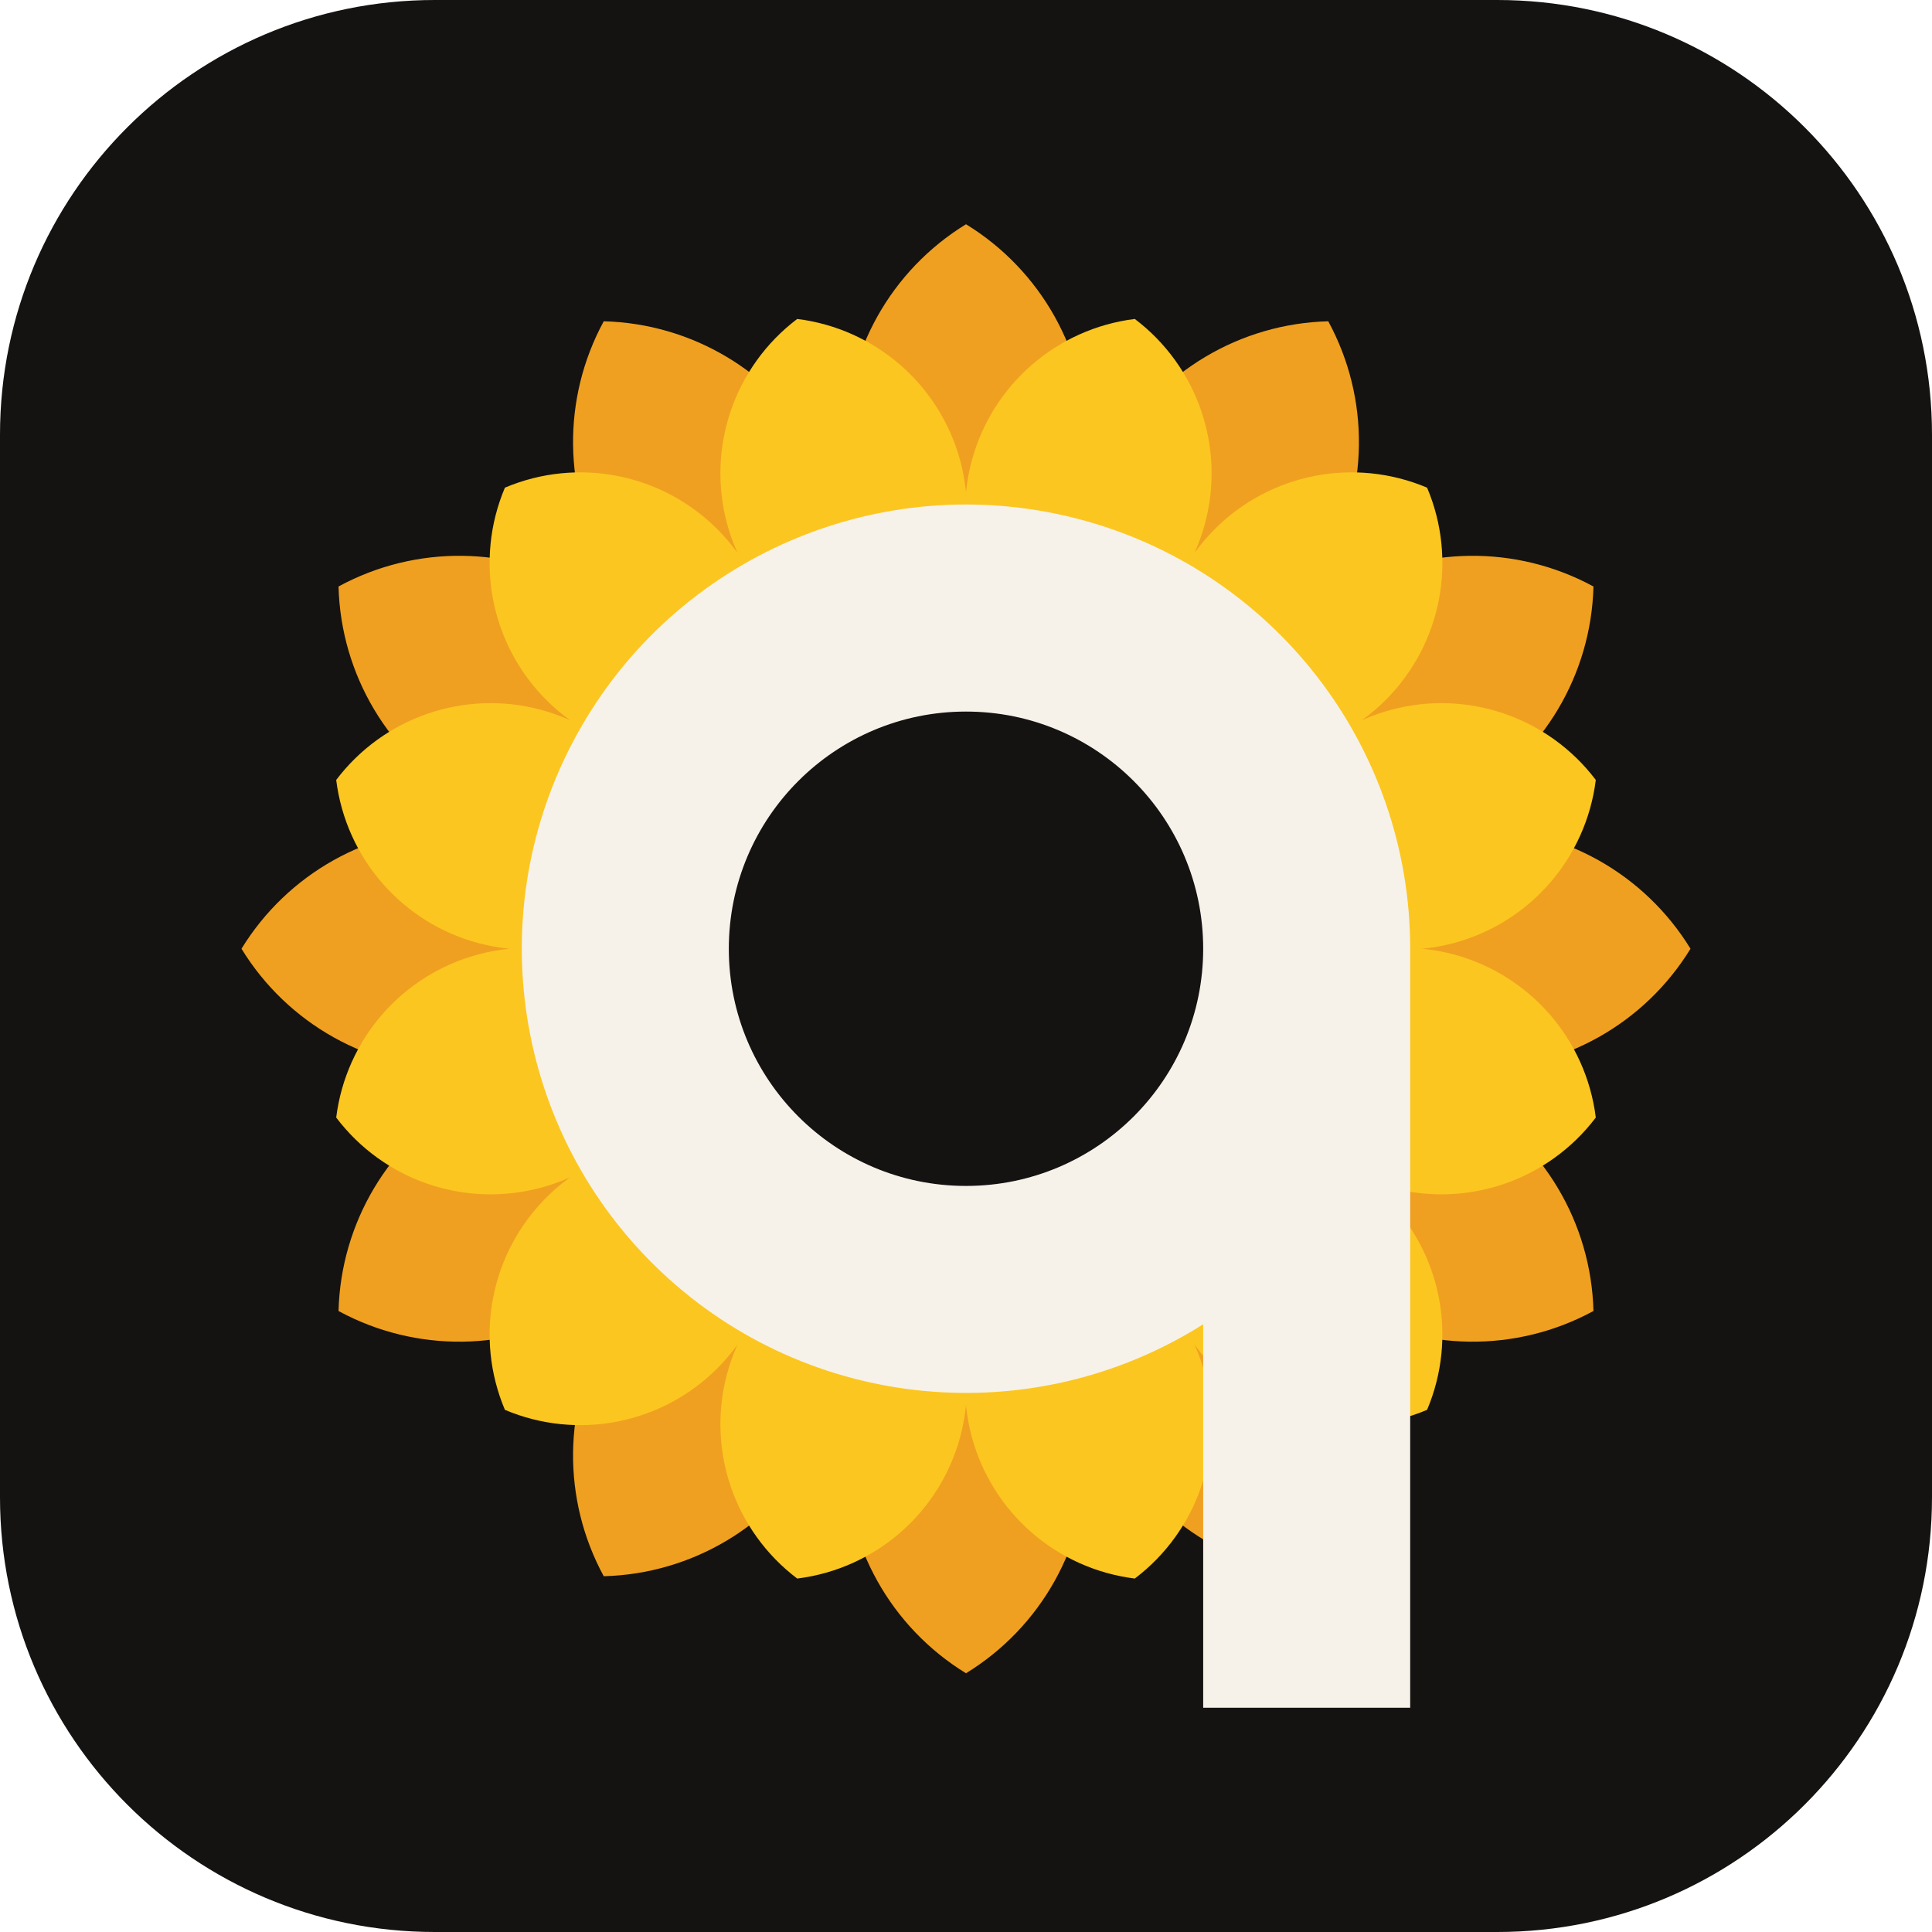
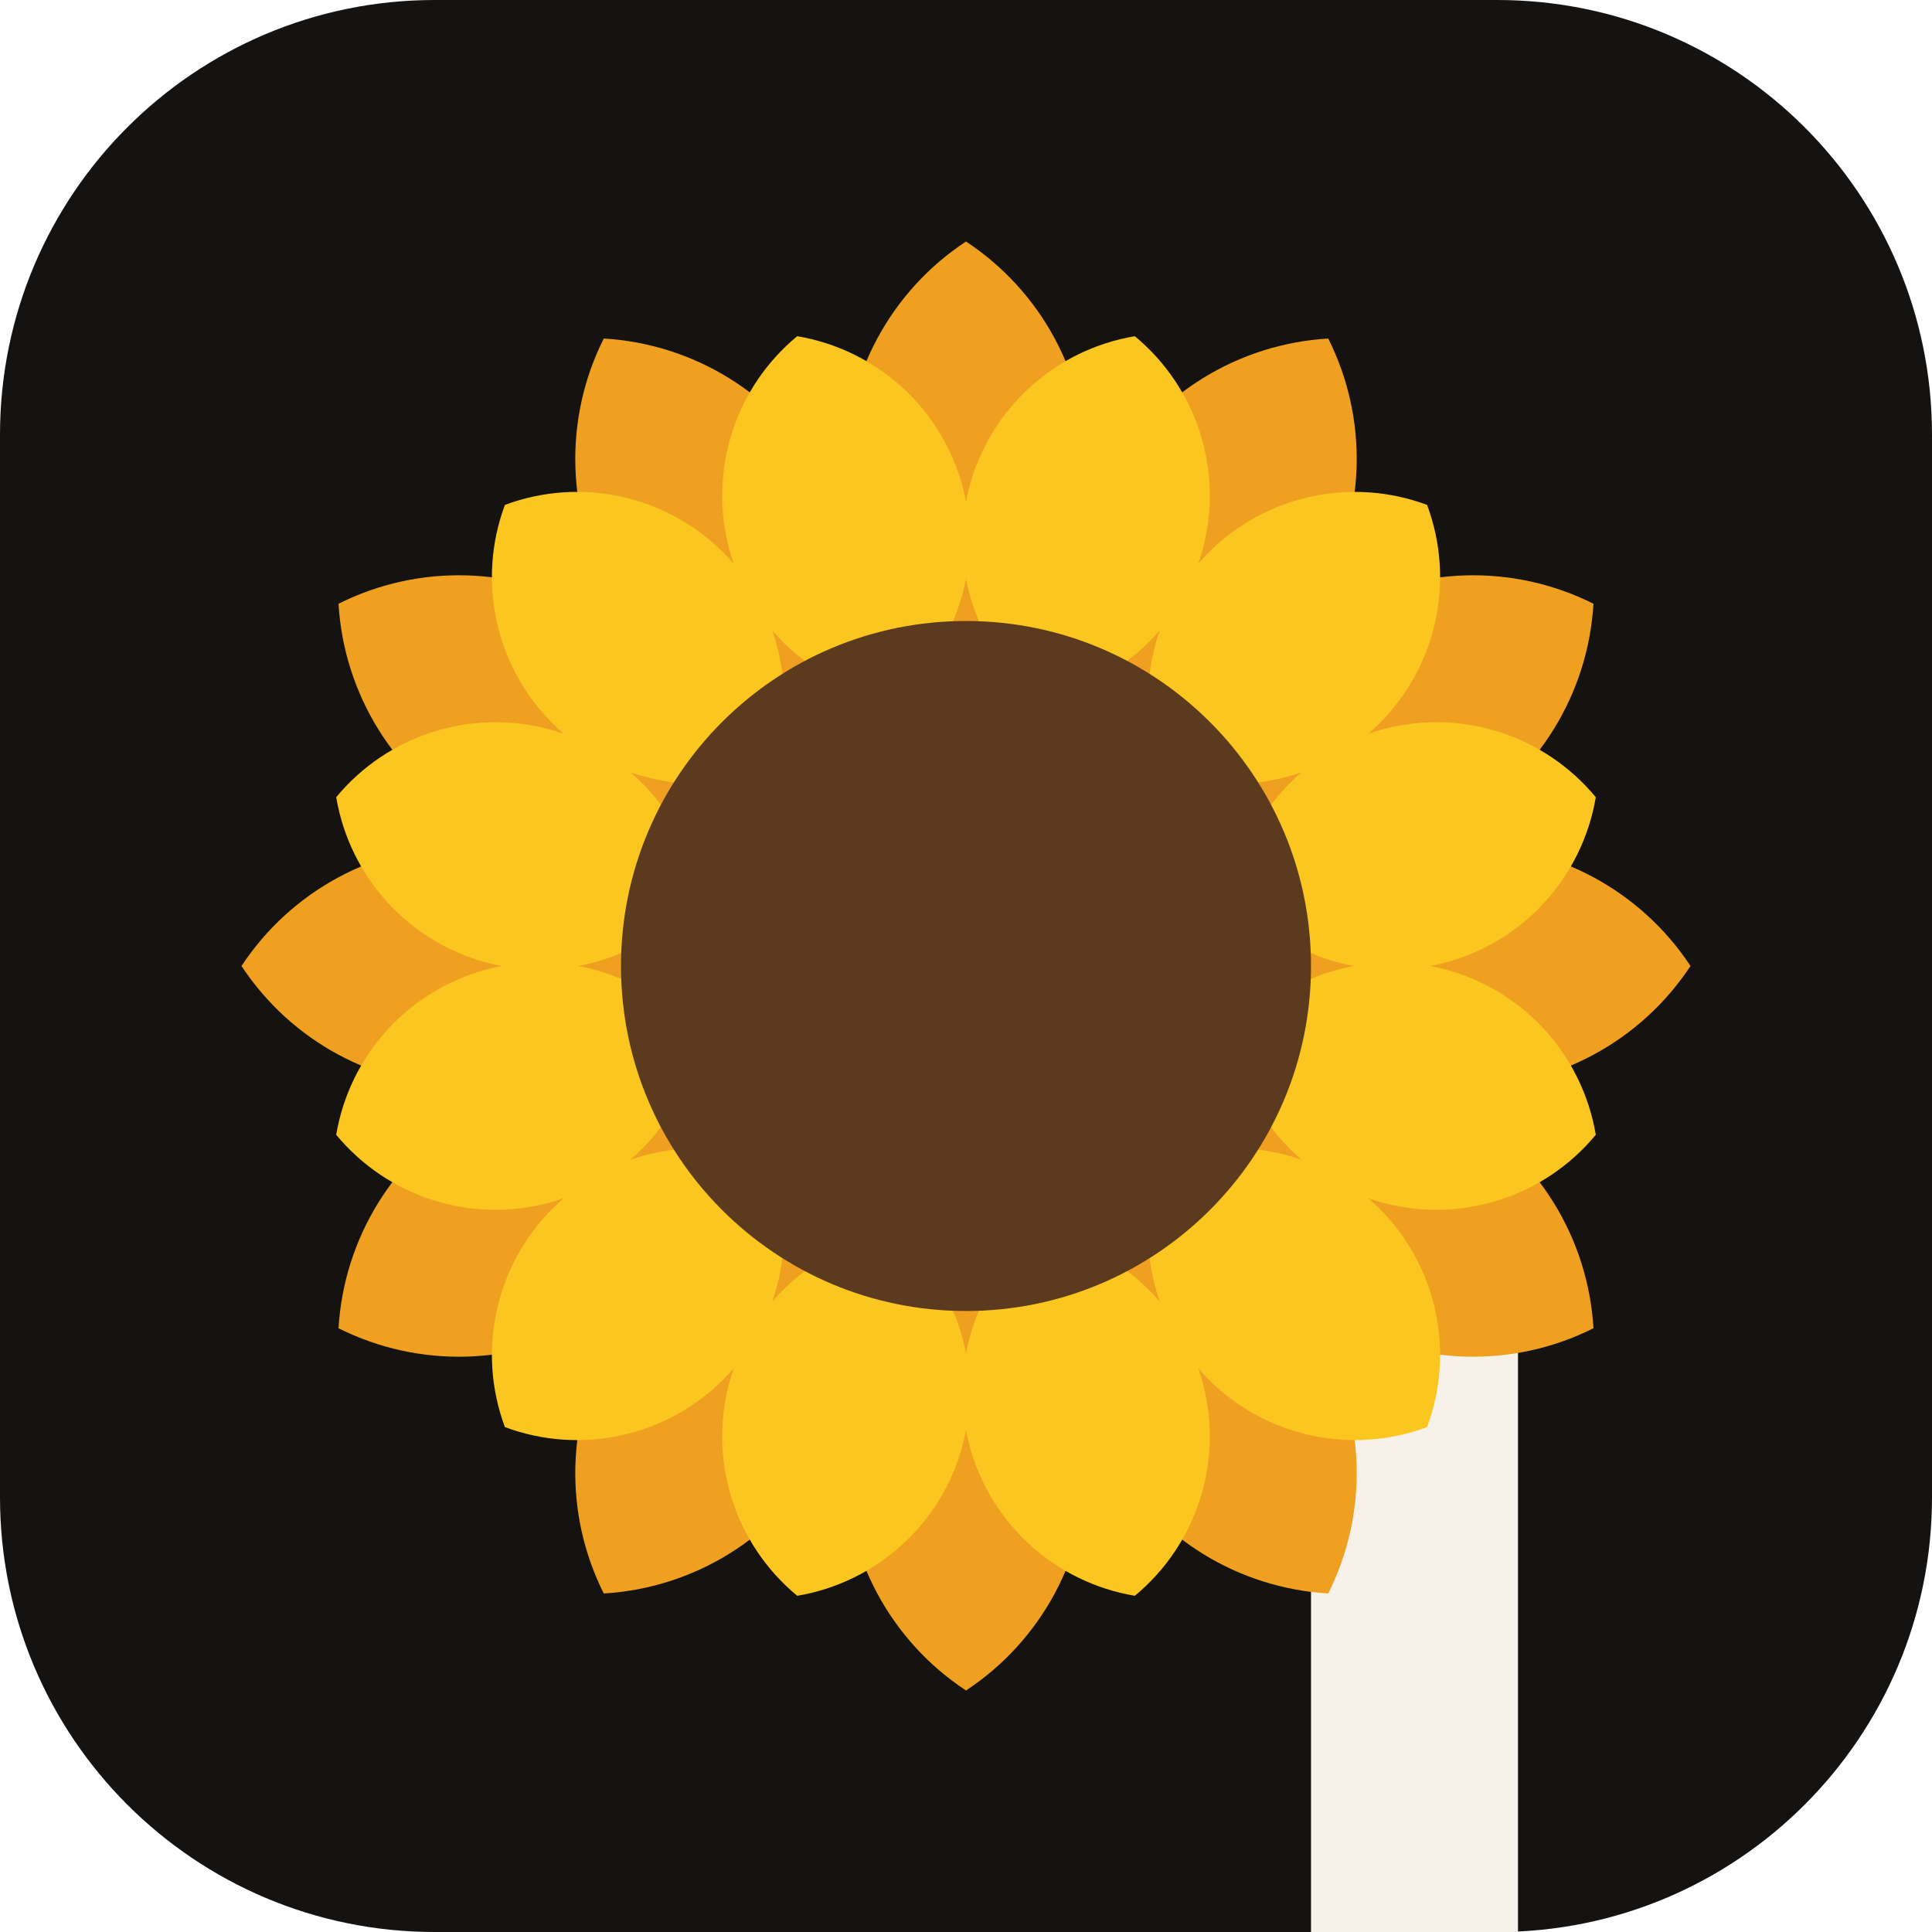
- <svg xmlns="http://www.w3.org/2000/svg" viewBox="0.00 -160.00 224.00 224.00" width="512" height="512">
-   <g transform="translate(60.50,0)">
-     <rect id="box" x="-60.5" y="-160" width="224" height="224" rx="50.4" fill="#151311" />
-     <g id="petals-back" fill="#f0a020">
-       <path d="M51.5,-16A29.32,29.32 0 0 1 51.5,34A29.32,29.32 0 0 1 51.5,-16ZM34.5,-20.56A29.32,29.32 0 0 1 9.5,22.75A29.32,29.32 0 0 1 34.5,-20.56ZM22.06,-33A29.32,29.32 0 0 1 -21.25,-8A29.32,29.32 0 0 1 22.06,-33ZM17.5,-50A29.32,29.32 0 0 1 -32.5,-50A29.32,29.32 0 0 1 17.5,-50ZM22.06,-67A29.32,29.32 0 0 1 -21.25,-92A29.32,29.32 0 0 1 22.06,-67ZM34.5,-79.44A29.32,29.32 0 0 1 9.5,-122.75A29.32,29.32 0 0 1 34.5,-79.44ZM51.5,-84A29.32,29.32 0 0 1 51.5,-134A29.32,29.32 0 0 1 51.5,-84ZM68.5,-79.44A29.32,29.32 0 0 1 93.5,-122.75A29.32,29.32 0 0 1 68.5,-79.44ZM80.94,-67A29.32,29.32 0 0 1 124.25,-92A29.32,29.32 0 0 1 80.94,-67ZM85.5,-50A29.32,29.32 0 0 1 135.5,-50A29.32,29.32 0 0 1 85.5,-50ZM80.94,-33A29.32,29.32 0 0 1 124.25,-8A29.32,29.32 0 0 1 80.94,-33ZM68.5,-20.56A29.32,29.32 0 0 1 93.5,22.75A29.32,29.32 0 0 1 68.5,-20.56Z" />
-     </g>
-     <g id="petals-front" fill="#fcc620">
-       <path d="M42.7,-17.16A22.45,22.45 0 0 1 31.93,23.02A22.45,22.45 0 0 1 42.7,-17.16ZM27.46,-25.96A22.45,22.45 0 0 1 -1.96,3.46A22.45,22.45 0 0 1 27.46,-25.96ZM18.66,-41.2A22.45,22.45 0 0 1 -21.52,-30.43A22.45,22.45 0 0 1 18.66,-41.2ZM18.66,-58.8A22.45,22.45 0 0 1 -21.52,-69.57A22.45,22.45 0 0 1 18.66,-58.8ZM27.46,-74.04A22.45,22.45 0 0 1 -1.96,-103.46A22.45,22.45 0 0 1 27.46,-74.04ZM42.7,-82.84A22.45,22.45 0 0 1 31.93,-123.02A22.45,22.45 0 0 1 42.7,-82.84ZM60.3,-82.84A22.45,22.45 0 0 1 71.07,-123.02A22.45,22.45 0 0 1 60.3,-82.84ZM75.54,-74.04A22.45,22.45 0 0 1 104.96,-103.46A22.45,22.45 0 0 1 75.54,-74.04ZM84.34,-58.8A22.45,22.45 0 0 1 124.52,-69.57A22.45,22.45 0 0 1 84.34,-58.8ZM84.34,-41.2A22.45,22.45 0 0 1 124.52,-30.43A22.45,22.45 0 0 1 84.34,-41.2ZM75.54,-25.96A22.45,22.45 0 0 1 104.96,3.46A22.45,22.45 0 0 1 75.54,-25.96ZM60.3,-17.16A22.45,22.45 0 0 1 71.07,23.02A22.45,22.45 0 0 1 60.3,-17.16Z" />
-     </g>
-     <g id="q" fill="#f6f2ea">
-       <path d="M103,-50A51.5,51.5 0 1 0 79,-6.46L79,38L103,38ZM24,-50A27.5,27.5 0 0 1 79,-50A27.5,27.5 0 0 1 24,-50Z" />
-     </g>
-   </g>
+ <svg xmlns="http://www.w3.org/2000/svg" viewBox="0 0 224 224" width="512" height="512">
+   <rect id="box" width="224" height="224" rx="50.4" fill="#151311" />
+   <path id="stem" fill="#f6f2ea" d="M152,112L176,112L176,224L152,224Z" />
+   <path id="petals-back" fill="#f0a020" d="M112,144A31.14,31.14 0 0 1 112,196A31.14,31.14 0 0 1 112,144ZM96,139.71A31.14,31.14 0 0 1 70,184.75A31.14,31.14 0 0 1 96,139.71ZM84.29,128A31.14,31.14 0 0 1 39.25,154A31.14,31.14 0 0 1 84.29,128ZM80,112A31.14,31.14 0 0 1 28,112A31.14,31.14 0 0 1 80,112ZM84.29,96A31.14,31.14 0 0 1 39.25,70A31.14,31.14 0 0 1 84.29,96ZM96,84.29A31.14,31.14 0 0 1 70,39.25A31.14,31.14 0 0 1 96,84.29ZM112,80A31.14,31.14 0 0 1 112,28A31.14,31.14 0 0 1 112,80ZM128,84.29A31.14,31.14 0 0 1 154,39.25A31.14,31.14 0 0 1 128,84.29ZM139.71,96A31.14,31.14 0 0 1 184.75,70A31.14,31.14 0 0 1 139.71,96ZM144,112A31.14,31.14 0 0 1 196,112A31.14,31.14 0 0 1 144,112ZM139.71,128A31.14,31.14 0 0 1 184.75,154A31.14,31.14 0 0 1 139.71,128ZM128,139.71A31.14,31.14 0 0 1 154,184.75A31.14,31.14 0 0 1 128,139.71Z" />
+   <path id="petals-front" fill="#fcc620" d="M103.72,142.91A23.97,23.97 0 0 1 92.43,185.02A23.97,23.97 0 0 1 103.72,142.91ZM89.37,134.63A23.97,23.97 0 0 1 58.54,165.46A23.97,23.97 0 0 1 89.37,134.63ZM81.09,120.28A23.97,23.97 0 0 1 38.98,131.57A23.97,23.97 0 0 1 81.09,120.28ZM81.09,103.72A23.97,23.97 0 0 1 38.98,92.43A23.97,23.97 0 0 1 81.09,103.72ZM89.37,89.37A23.97,23.97 0 0 1 58.54,58.54A23.97,23.97 0 0 1 89.37,89.37ZM103.72,81.09A23.97,23.97 0 0 1 92.43,38.98A23.97,23.97 0 0 1 103.72,81.09ZM120.28,81.09A23.97,23.97 0 0 1 131.57,38.98A23.97,23.97 0 0 1 120.28,81.09ZM134.63,89.37A23.97,23.97 0 0 1 165.46,58.54A23.97,23.97 0 0 1 134.63,89.37ZM142.91,103.72A23.97,23.97 0 0 1 185.02,92.43A23.97,23.97 0 0 1 142.91,103.72ZM142.91,120.28A23.97,23.97 0 0 1 185.02,131.57A23.97,23.97 0 0 1 142.91,120.28ZM134.63,134.63A23.97,23.97 0 0 1 165.46,165.46A23.97,23.97 0 0 1 134.63,134.63ZM120.28,142.91A23.97,23.97 0 0 1 131.57,185.02A23.97,23.97 0 0 1 120.28,142.91Z" />
+   <path id="core" fill="#5b3a1e" d="M72,112A40,40 0 1 0 152,112A40,40 0 1 0 72,112Z" />
</svg>
